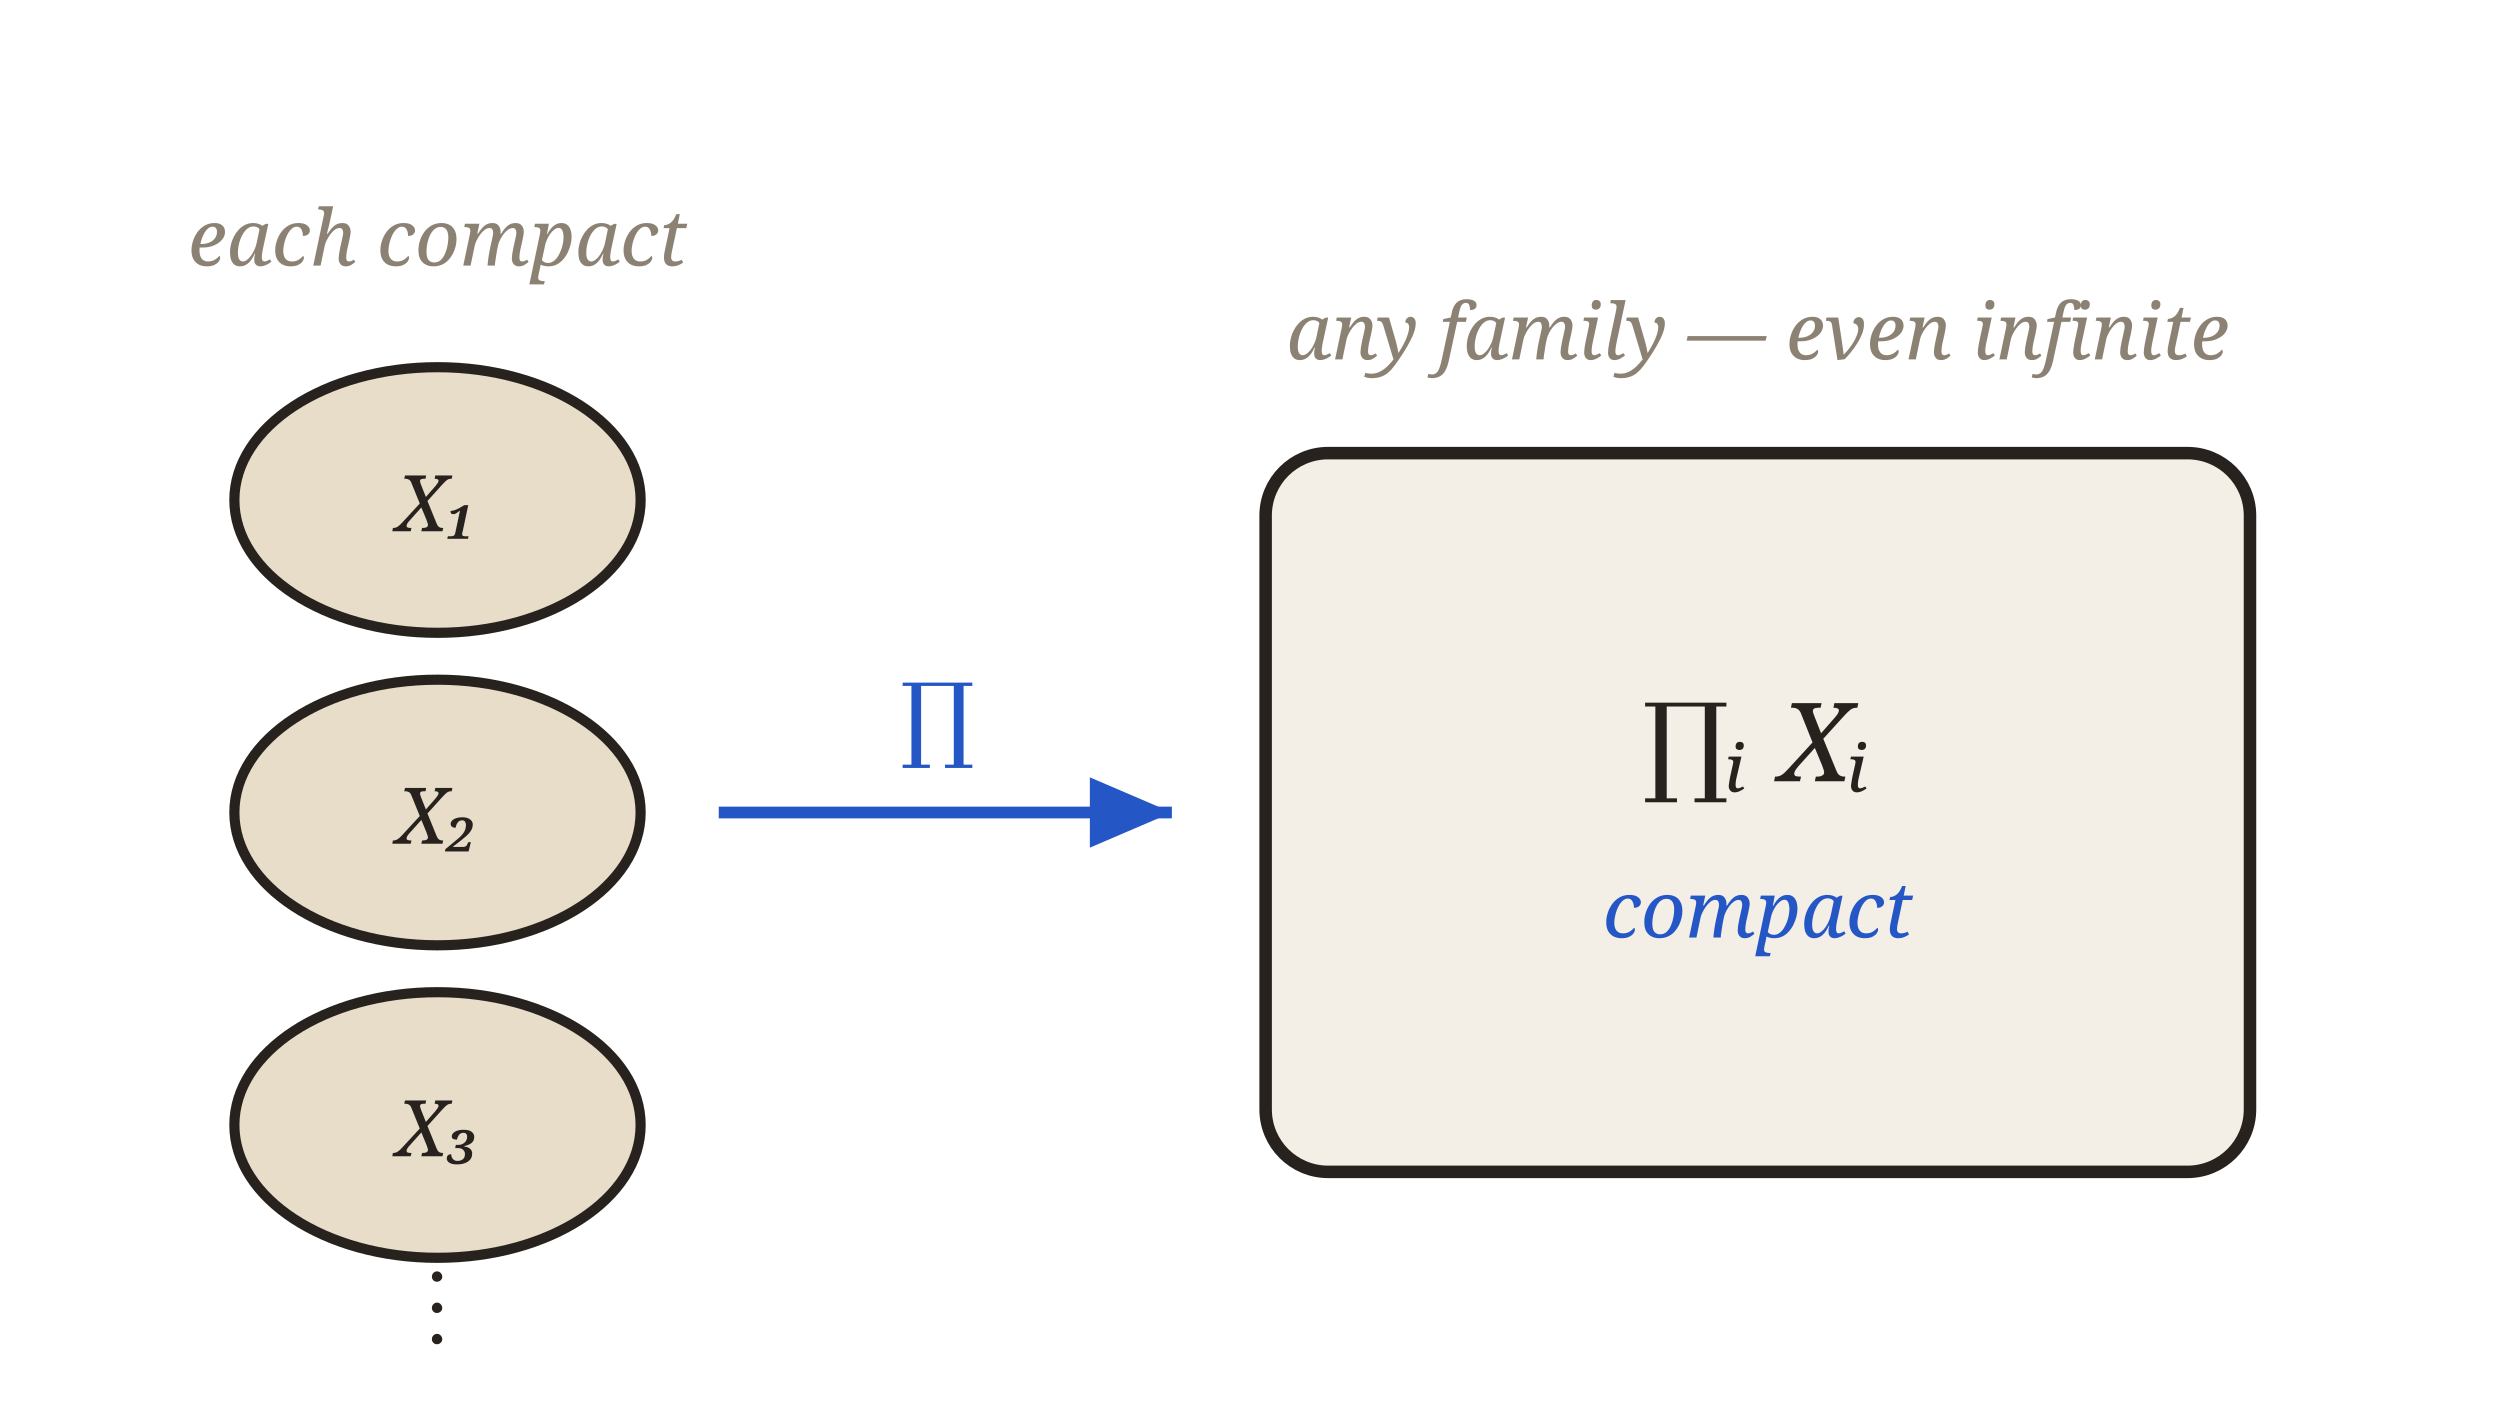
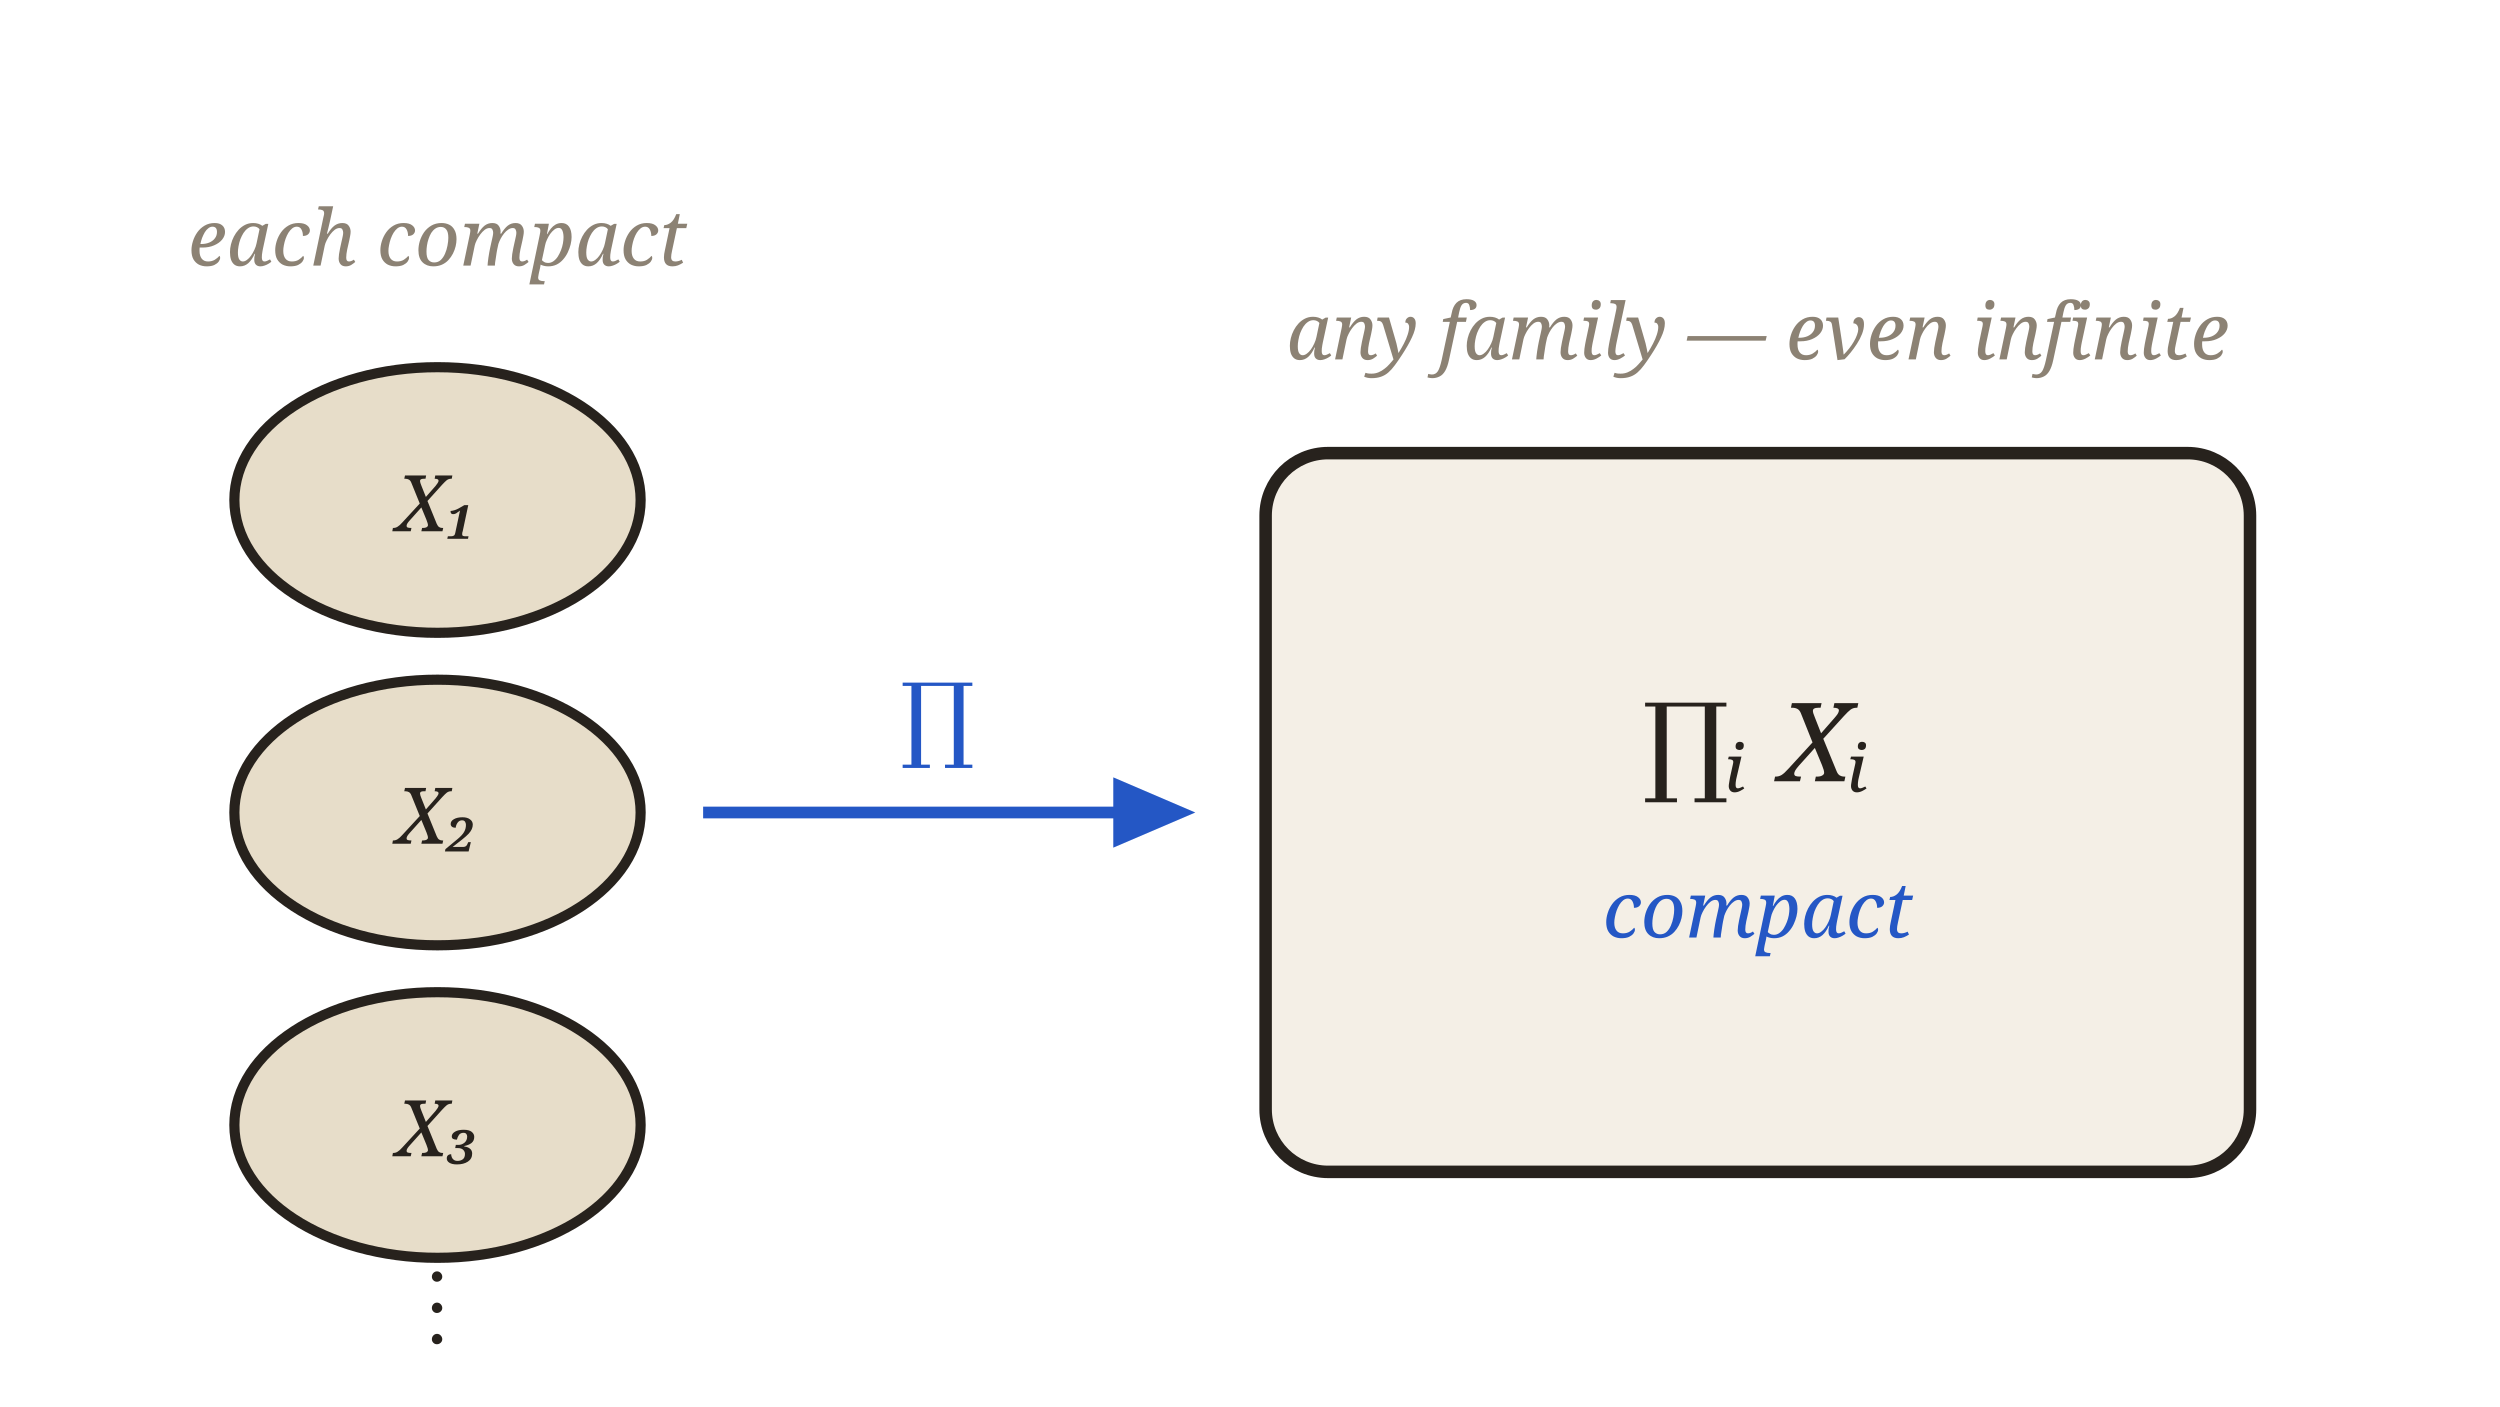
<svg xmlns="http://www.w3.org/2000/svg" viewBox="0 0 320 180" font-family="'Newsreader',Georgia,serif" role="img">
  <defs>
-     <marker id="tya" markerWidth="9" markerHeight="9" refX="7" refY="3" orient="auto">
+     <marker id="tya" markerWidth="8" markerHeight="8" refX="5" refY="3" orient="auto">
      <path d="M0,0 L7,3 L0,6 Z" fill="var(--dia-acc,#2457c5)" />
    </marker>
  </defs>
  <ellipse cx="56" cy="64" rx="26" ry="17" fill="var(--dia-fill,#e7ddc9)" stroke="var(--dia-ink,#27221d)" stroke-width="1.3" />
  <text x="56" y="68" font-size="10" fill="var(--dia-ink,#27221d)" text-anchor="middle" font-style="italic">X₁</text>
  <ellipse cx="56" cy="104" rx="26" ry="17" fill="var(--dia-fill,#e7ddc9)" stroke="var(--dia-ink,#27221d)" stroke-width="1.3" />
  <text x="56" y="108" font-size="10" fill="var(--dia-ink,#27221d)" text-anchor="middle" font-style="italic">X₂</text>
  <ellipse cx="56" cy="144" rx="26" ry="17" fill="var(--dia-fill,#e7ddc9)" stroke="var(--dia-ink,#27221d)" stroke-width="1.3" />
  <text x="56" y="148" font-size="10" fill="var(--dia-ink,#27221d)" text-anchor="middle" font-style="italic">X₃</text>
  <text x="56" y="34" font-size="10" fill="var(--dia-mut,#8c8274)" text-anchor="middle" font-style="italic">each
    compact</text>
  <text x="56" y="172" font-size="12" fill="var(--dia-ink,#27221d)" text-anchor="middle">⋮</text>
-   <line x1="92" y1="104" x2="150" y2="104" stroke="var(--dia-acc,#2457c5)" stroke-width="1.5" marker-end="url(#tya)" />
+   <line x1="90" y1="104" x2="150" y2="104" stroke="var(--dia-acc,#2457c5)" stroke-width="1.5" marker-end="url(#tya)" />
  <text x="120" y="96" font-size="12" fill="var(--dia-acc,#2457c5)" text-anchor="middle" font-style="italic">∏</text>
  <rect x="162" y="58" width="126" height="92" rx="8" fill="var(--dia-fill2,#f4efe6)" stroke="var(--dia-ink,#27221d)" stroke-width="1.6" />
  <text x="225" y="100" font-size="14" fill="var(--dia-ink,#27221d)" text-anchor="middle" font-style="italic">∏ᵢ
    Xᵢ</text>
  <text x="225" y="120" font-size="10" fill="var(--dia-acc,#2457c5)" text-anchor="middle" font-style="italic">compact</text>
  <text x="225" y="46" font-size="10" fill="var(--dia-mut,#8c8274)" text-anchor="middle" font-style="italic">any family
    — even infinite</text>
</svg>
